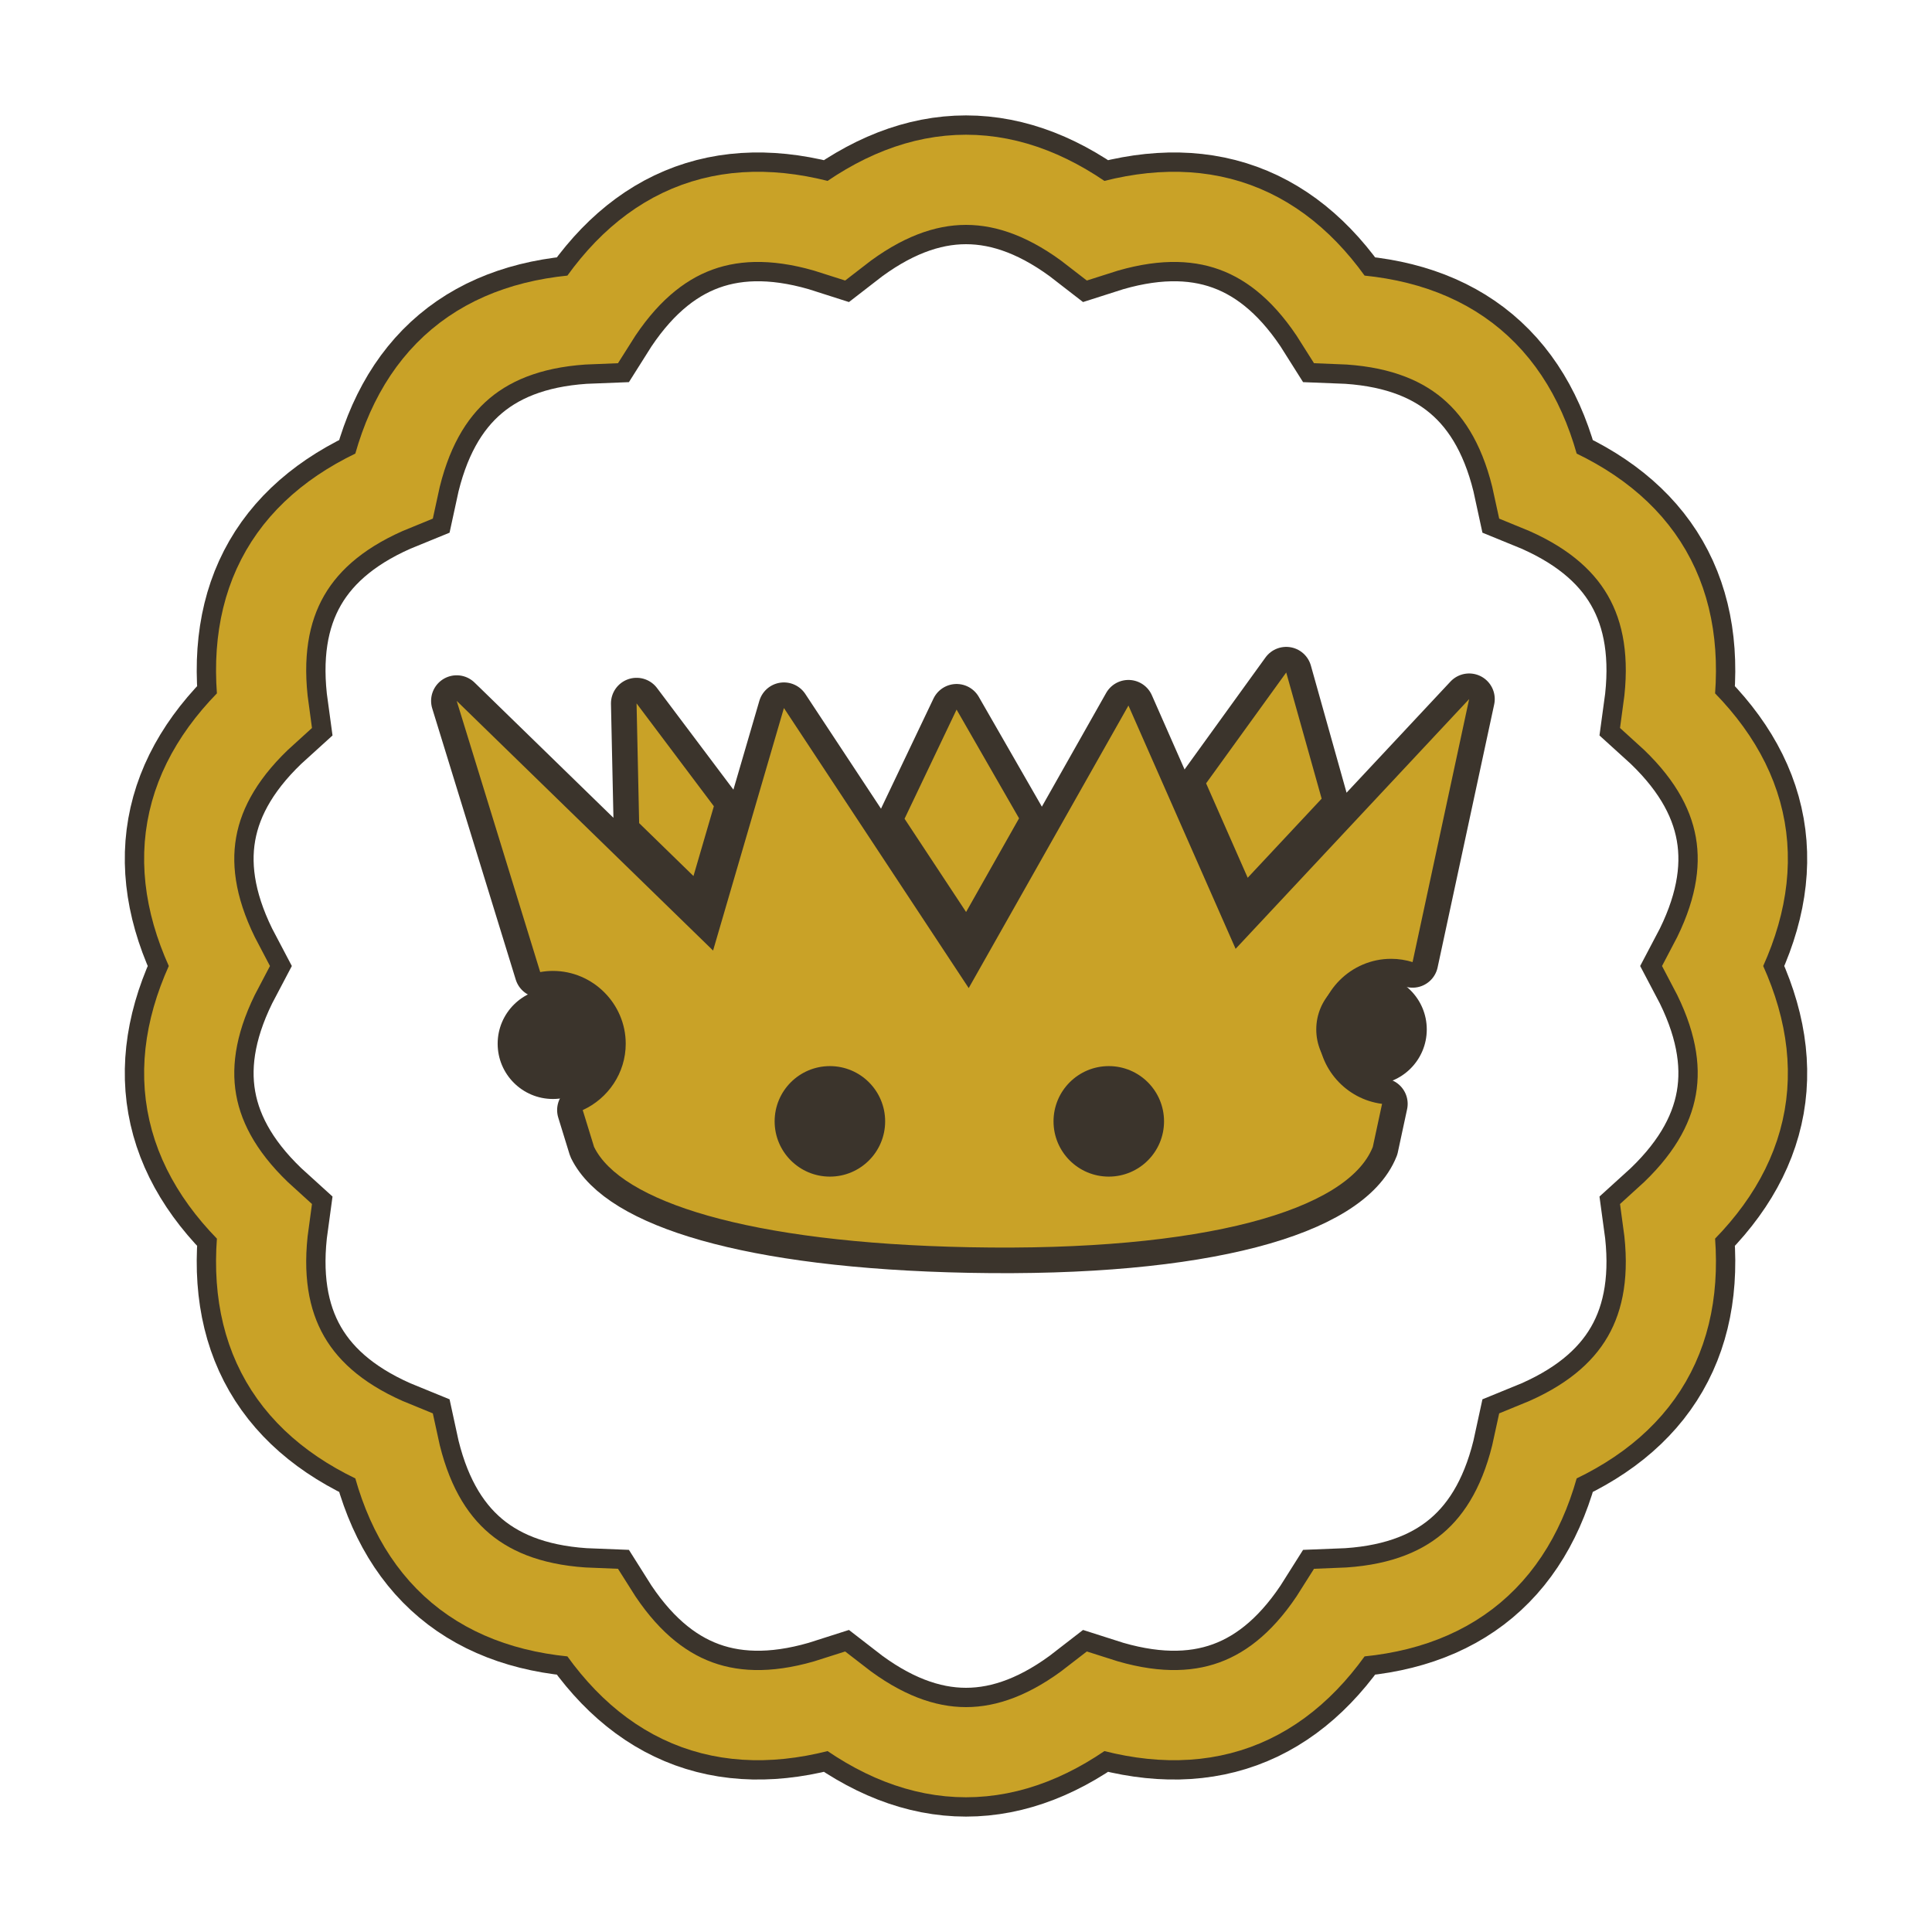
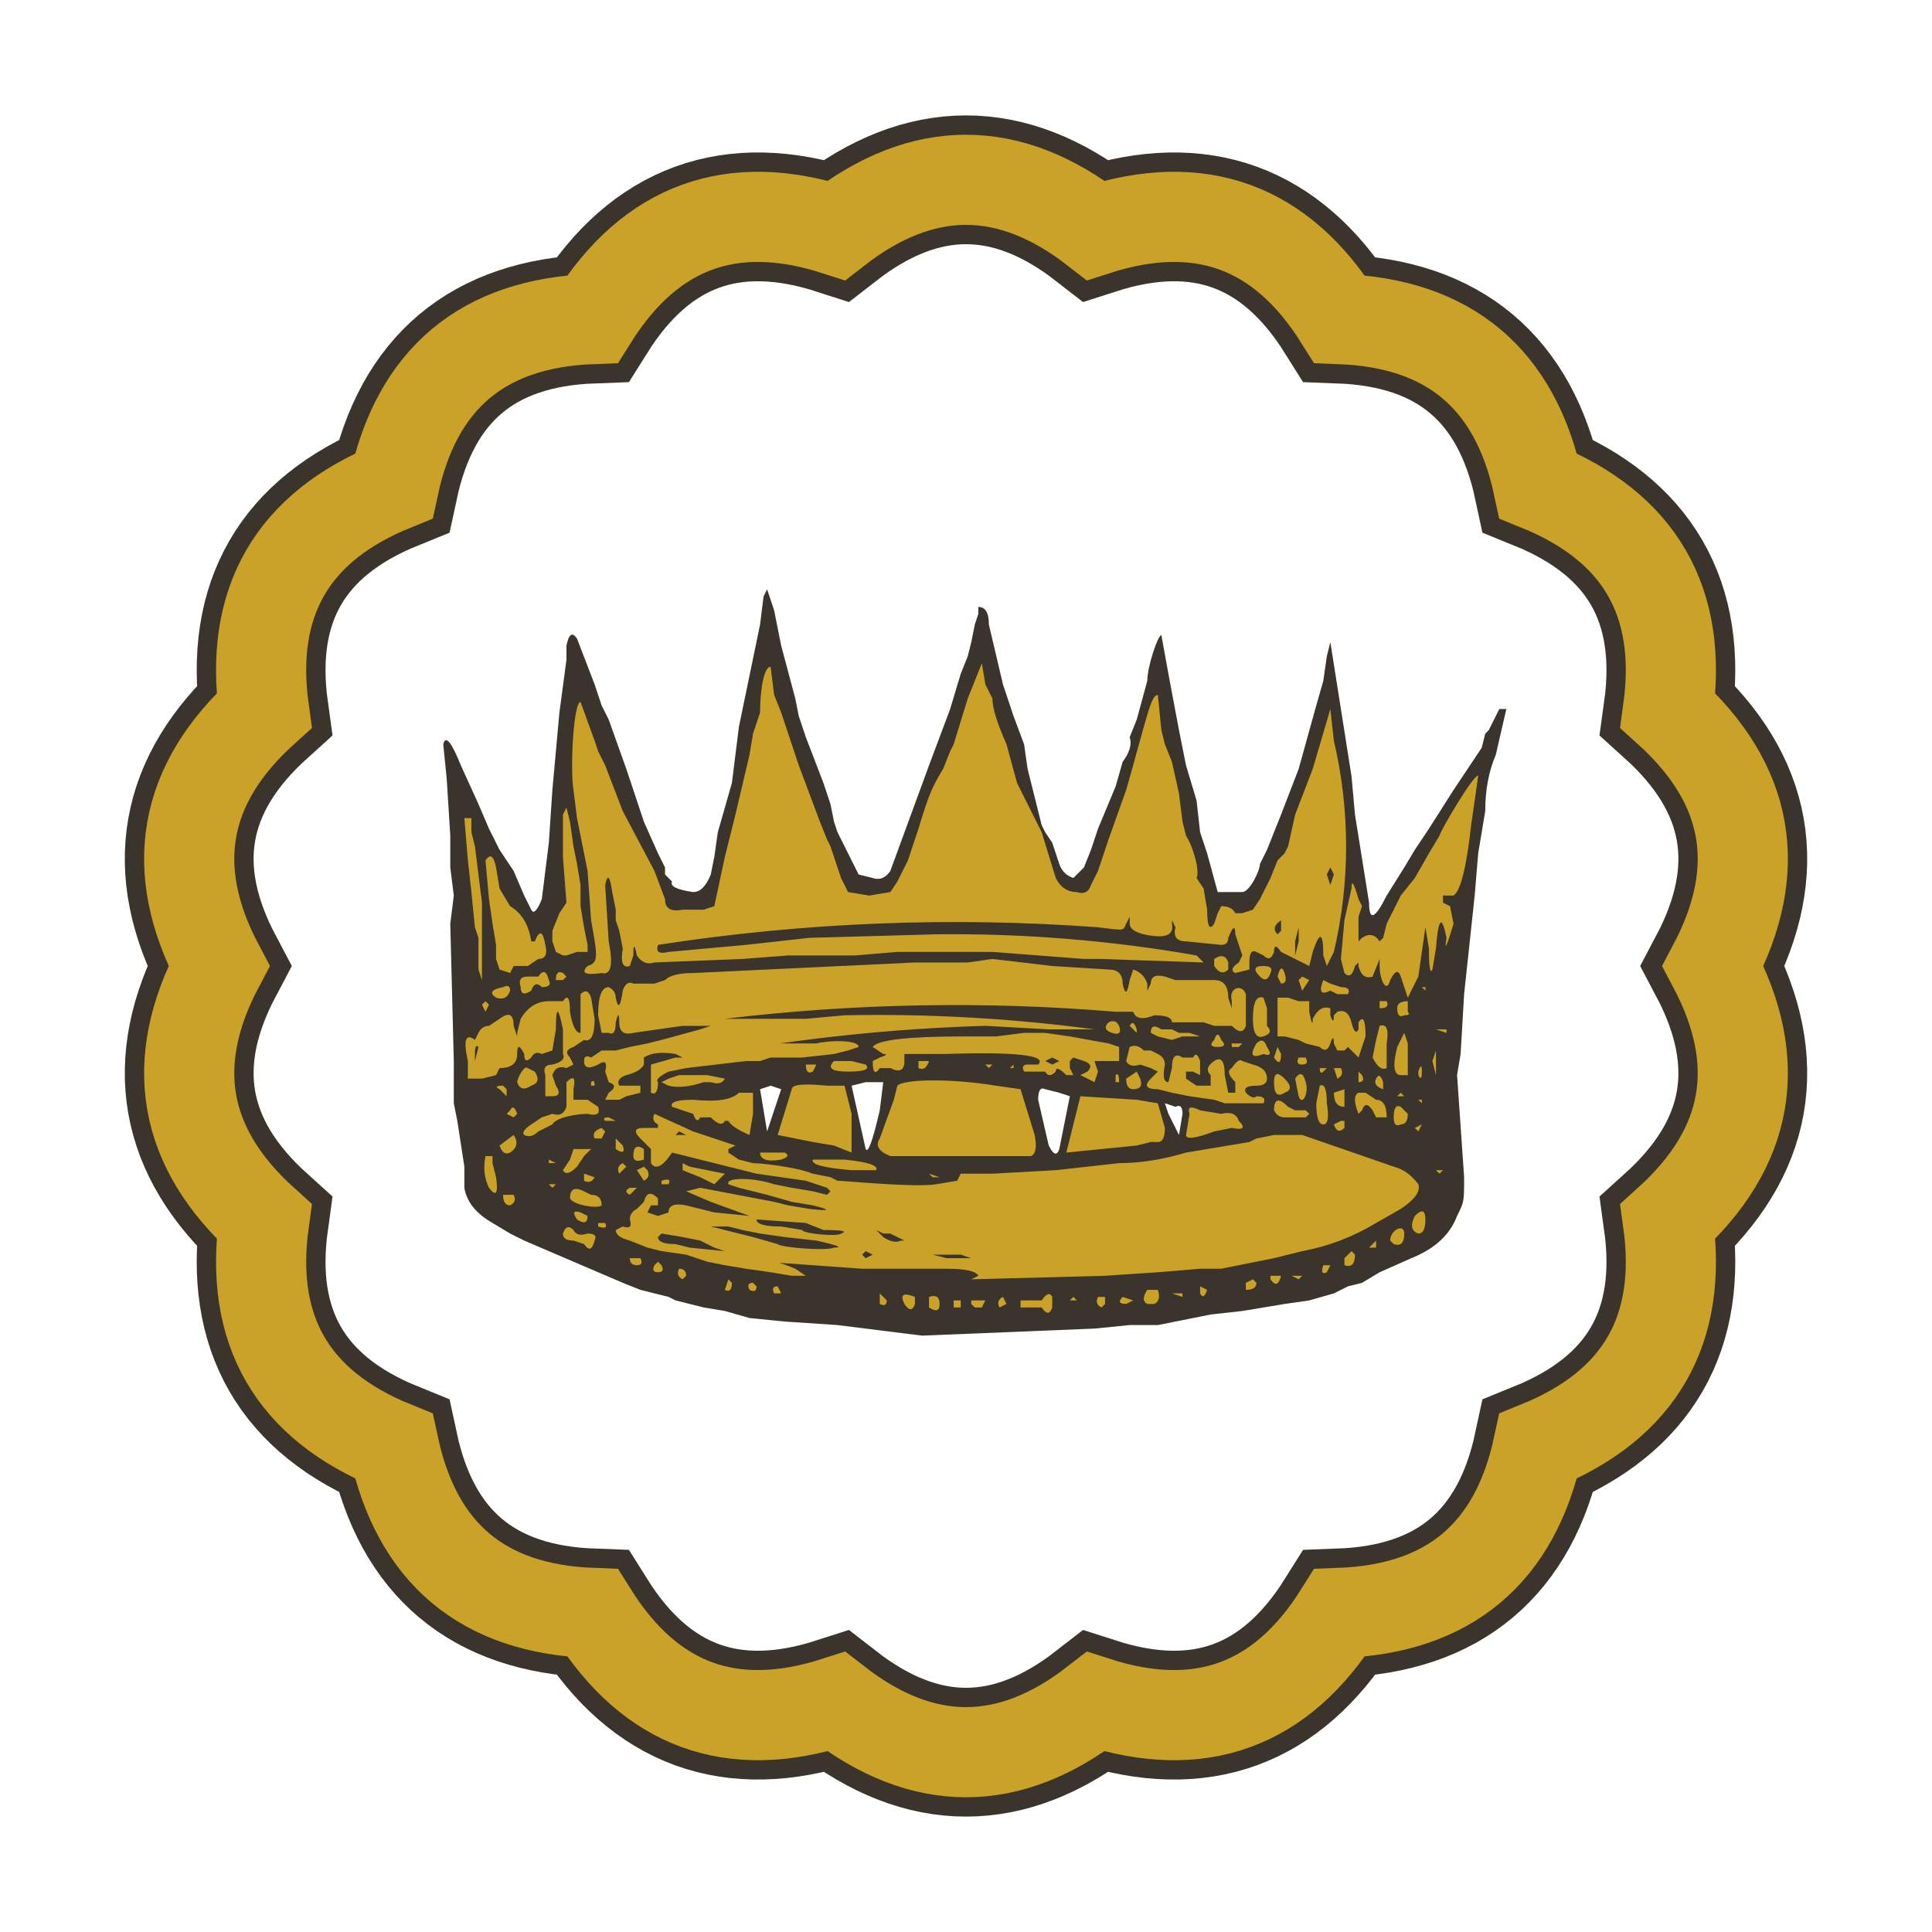
<svg xmlns="http://www.w3.org/2000/svg" width="300" height="300" viewBox="0 0 300 300">
  <path d="M266 150Q277.95 172.56 259 189.67Q262.51 214.96 238.86 224.56Q233.51 249.52 208 250.46Q194.44 272.08 170.14 264.24Q150 279.92 129.86 264.24Q105.56 272.08 92 250.46Q66.49 249.52 61.14 224.56Q37.49 214.96 41 189.67Q22.05 172.56 34 150Q22.05 127.44 41 110.33Q37.49 85.04 61.14 75.44Q66.49 50.48 92 49.54Q105.56 27.92 129.86 35.76Q150 20.08 170.14 35.76Q194.44 27.92 208 49.54Q233.51 50.48 238.86 75.44Q262.51 85.04 259 110.33Q277.95 127.44 266 150z" fill="none" stroke="#3b342c" stroke-width="20" />
  <path d="M266 150Q277.95 172.56 259 189.67Q262.51 214.96 238.86 224.56Q233.51 249.52 208 250.46Q194.44 272.08 170.14 264.24Q150 279.92 129.86 264.24Q105.56 272.08 92 250.46Q66.49 249.52 61.14 224.56Q37.49 214.96 41 189.67Q22.05 172.56 34 150Q22.05 127.44 41 110.33Q37.49 85.04 61.14 75.44Q66.49 50.48 92 49.54Q105.56 27.92 129.86 35.76Q150 20.08 170.14 35.76Q194.44 27.92 208 49.54Q233.51 50.48 238.86 75.44Q262.51 85.04 259 110.33Q277.95 127.44 266 150z" fill="none" stroke="#c9a227" stroke-width="14" />
-   <g transform="translate(65 65) scale(0.33)">
-     <line x1="129.34" y1="215.24" x2="138.57" y2="250.31" stroke="#3b342c" stroke-width="24.09" stroke-linecap="round" />
-     <line x1="257.62" y1="232.17" x2="258.85" y2="267.97" stroke="#3b342c" stroke-width="24.09" stroke-linecap="round" />
-     <line x1="390.13" y1="216.05" x2="384.44" y2="249.5" stroke="#3b342c" stroke-width="24.09" stroke-linecap="round" />
-     <path d="m408.256 119.46-37.7 52.165 19.57 44.426 34.8-37.214-16.67-59.375zm86.074 12.513L384.44 249.498 334.01 135.02l-75.162 132.947-86.948-131.78-33.334 114.122L17.922 132.83l39.3 127.6c1.945-.348 3.94-.54 5.98-.54 18.812 0 34.26 15.452 34.26 34.262 0 13.823-8.346 25.822-20.235 31.22l5.337 17.33c12.425 25.466 71.863 45.152 176.582 47.206 110.805 2.174 178.12-17.54 189.854-47.207h-.002l4.357-20.26c-16.836-2.114-30.02-16.612-30.02-33.986 0-18.81 15.45-34.262 34.263-34.262 3.513 0 6.91.54 10.11 1.54l26.622-123.762zm-391.77 2.04 1.22 56.337 25.56 24.89 9.592-32.842-36.37-48.386zm150.585 2.91-24.483 51.36 28.955 43.885 24.922-44.08-29.395-51.166z" fill="#c9a227" stroke="#3b342c" stroke-width="24.09" stroke-linejoin="round" paint-order="stroke" />
-     <circle cx="63.2" cy="294.15" r="26" fill="#3b342c" />
-     <circle cx="193.53" cy="330.68" r="26" fill="#3b342c" />
-     <circle cx="324.76" cy="330.68" r="26" fill="#3b342c" />
-     <circle cx="448.39" cy="287.43" r="26" fill="#3b342c" />
-   </g>
+   <svg x="65" y="65" width="170" height="170" viewBox="54 72 311 218" fill="#3b342c">
+     <defs>
+       <clipPath id="a">
+         <path d="M54 72h311v218H54Z" />
+       </clipPath>
+     </defs>
+     <g fill="none" stroke="none" stroke-dasharray="none" clip-path="url(#a)">
+       <path fill="#3b342c" d="m152 76-1 8-6 29-1 8-1 8-2 7-2 7-1 7-1 5q-2 5-5 5-7-1-6-3l-2-2v-2l-2-4-4-9-3-9-2-6-5-14-2-4-2-6-5-13q-2-3-3 2v4l-2 15-2 22-1 15-2 16q-2 5-3 3l-2-4-3-7-4-6-3-6-3-7-5-11q-4-10-5-6l1 10 1 16v9l1 8-1 8 1 39v12l1 5 2 13v6q1 6 8 10l5 3 4 2 28 12 5 2 4 1 4 1 2 1 4 1 4 1 6 1 7 2 10 1 15 1 24 3 49-2 10-1h8l15-3 9-1 6-1 6-1 7-1 7-2 4-2 4-1 5-3 9-4q10-4 13-12c2-4 2-4 2-11l-2-29 1-6 1-17 3-28 1-12 2-12q0-9 3-16l3-13h-2l-3 6-1 1-1 4-4 6-4 6-7 11-4 6-3 5-5 8q-5 10-5 2l-4-25-1-11-6-38-1 4-1 7-2 7-5 18-5 13-4 10-2 4c0 2-3 8-5 8h-7l-3-11-2-6-1-9-3-10-2-10-3-16-2-11c-1 0-4 9-4 13l-3 11-2 5q1 3-2 7l-2 7-5 12-2 6-2 5-3 3q-3-1-4-4l-1-3-1-3-2-3-1-2-4-16-1-7-3-8-3-9-4-17q0-5-3-5v2l-1 3-1 5-1 4-2 5-3 10-6 16-11 30q-2 3-5 2l-4-1-6-12-1-3-1-5-2-6-5-13-2-6-1-5-4-15-2-10-2-6zm34 138-1 8q-3 13-4 11l-4-18 4-1zm50 3 3 1-3 15q-1 3-3-1l-3-13q0-4 2-3zm-79-1-4 12-2-12 3-1zm114 7-1 6-1-2-2-4-1-3 3 1q2-1 2 2" />
+       <path fill="#c9a227" d="m215 101 2 4q0 4 4 13l3 11 7 14 4 13q2 4 6 4 3 1 4-2l2-4 3-9 5-14c6-21 7-27 9-27l1 10 1 4 2 5 2 9 1 8 1 4c2 3 4 10 3 12l2 3 1 6q0 7 2 4l1-3 1-2q3 0 4 2h2l3-1 2-3 3-6 2-5 2-2 1-2 2-9 5-13 5-17 1 9a131 131 0 0 1 0 60l-2 4-1-3q0-10-3-1l-1 4-2-1-2-1-4-2q-2-3-2 0-1 3-3 1l-2-1q-2-1-2 3v2l-4 1q-2-1 1-3l1-2-1-3-1-3q0-4-2 1 0 2-2 2l-10-1q-4 0-3-4l-1-2v1q1 5-8 3-4-1-4-3v-2l-1 2c-1 2 0 2-8 1a553 553 0 0 0-125 5q-1 3 3 2l22-2 18-2 36-1a401 401 0 0 1 74 6l2 2-29-1h-5l-26-2h-27l-12 1h-19l-13 1-25 1q-3 1-5-2-1-5-1 0l-1 3q-3 1-2-5l-1-5-1-3v-3l-1-5q-1-7-2-2l1 16q2 10-2 9-7 1-4-2c3-1 3-2 1-13l-1-14-3-15-1-8c-1-6 0-25 2-25l4 11 1 3 2 4 5 13 9 17 3 8q0 4 5 3h6l3-1 3-14 3-12 4-17 1-6 2-6c0-6 1-13 3-13l1 8 2 5 5 15 3 8 3 8 2 5 1 2 1 3 2 6 2 4 6 1 6-1 2-3 3-6 3-9c3-10 4-12 7-17l2-5 1-2 4-13 4-10zm139 33-1 7q-2 18-5 20h-3v2l2 1 1 5q-3 10-2 4-2-10-3 3l-1 6q-1 2-1-6l-1-6v-1 1l-2 14-3 6-2-6q-1-3-3 1c-1 4-3 0-3-4v-2l-2 5q-3 1-4-3v-1l-1 1q-1 4-3 2l-1-4 1-11 2-9q0-4 2 3l1 2-1 3v7l1-1q3-2 5 1l1-1 1-4 4-8 4-5 4-7 3-5c0-1 10-18 11-17z" />
+       <path fill="#c9a227" d="m97 140 1 7 1 5 1 6v6l1 6 1 5v2h-3l-3 1h-1l-2-1-1-3v-3l2-5 2-3-1-13v-12l1-2zm-28-1v4l1 4 1 8 1 8v22l-1-3v-9l-1-3-1-10-1-9-1-12zm7 14 1 6 3 5q5 3 6 10h1q2-5 3 1 1 4-2 4l-3 2h-4l-1 2-3-1-1-3v-4l-1-6-1-7-1-11q2-3 3 2m208 27v2q-2 2-4-1v-2q3-2 4 1m12 3q-1 3-3 1-3-3 1-3 3 0 2 2m-62-2 16 1q4 0 4 4 1 5 2-1l1-3q3 1 4 4v2l1-2q0-3 4-2l3 1h11q4 0 4 5l1 3v-2c-1-4 3-5 4-2v9q-1 3-4 0h-5l-3-1h-9q0-2-5-2-5 2-6-1h-5a549 549 0 0 0-111 2h23l11-1a465 465 0 0 1 71 4h-13l-18-1a523 523 0 0 0-77 8l5-1v-1l9-1h15c4-1 12-1 12 1l-3 1-4 1-9 1h-9l-3 1h-4l-17 2-5 1q-4 2-3 3 0 4-2 3v-8l7-2h2l-2-1q-6-1-9 1v2q-1 2-5 3-3 1-2 3h6v2l-4 1-2 1h-4l1-2q3-2 0-3l-1-3q1-4-2-2-4 2-4-1 0-2 2-1l3-2h4l4-1 5-1 4-1 11-3 3-1h-8l-7 1-7 1q-4 1-4-3t-1 0q0 4-2 3h-2l-1-5q0-8 3-8 2 1 2 3 1 5 2-2 1-3 3-2h6l3-1q2-2 8-2l63-3h15l7-1zm66 2q1 3-1 3l-1-2q1-4 2-1m7 2-2 3-1-3 1-1zm6 1 3 1q3 0 2 2h-3l-2-1q-4 2-2-3zm27 2-1-1h1zm-17 2-1-1zm-227-6-1 1h-2q0-3 2-2zm205 6 3 1h3v3q1 5 1 2 2-4 5-3v2q1 3 1 0l1-1q3-1 4 3t2 2v-2q2-3 2 4l-2 6-2-2-1-1-1 1h-2l-1-2q0-3-1 0t-3 1l-4-1-2-1-4-1h-2v-11zm28 1q1 2-2 2v-2zm-238-6q1 2-2 2-2-2-3 1-3 2-3-1-1-3 2-3h3q2-3 3 1m204 8v5q2 2-1 3t-3-5q0-7 3-6zm40-1v2q1 1-1 1-2 1-2-2 0-2 3-2zm5 4v-2q0-1 0 0zm-260-8q-1 3-4 2-3-2 2-3 2-1 2 1" />
+       <path fill="#c9a227" d="m103 190 1 6q0 7-3 6l-3 2q-3 1-1 3l1 2-2 1q-3-1-4 2l1 3q2 3-1 3h-2v-6q-1-3 2-3 4-1 3-3v-7q-2-10-2 0l-1 6-3 1q-2-1-3 1-2 2-2-1-2-4-2 0t-5 4l-1 2-4 1h-4v-5q-2-9 2-6l1-2q1-2 3-2l3-2q4-3 4 2l1 3v-1l1-4q3-5 8-5h4q2-3 2 3 1 6 3 6v-11q2-2 3 1m243 9v1l-3-1zm-17 4v7q-2 1-4-3l1-5 1-4q3-1 2 5m-76-5q1 3-2 2t-1-3q2-1 3 1m-179-6-1 2-1-2 1-1zm184 7v1l-2-2q1-2 2 1m77 4v9h-2q-3 0-1-8l2-4zm-67-4 2 1h3l3 1h-5l-3 1-4-1-2-1q0-3 3-1zm14 3q2 2-1 2t-1-2q1-3 2 0m-43-1 11 2 3 1v4h-7l1 3-1 3-2-1-2-1 2-1q2-2-1-3l-3-1-1 1v2l1 2h-2q-3-3-3-1-2 2-3 0h-6q-1-2 1-2h3q4-4-27-3h-11v2q0 4-4 2h-3q-2 3-2-2l2-1q3-1 1-1l-3-2q2-3 26-3h9l8-1h6zm49 2-1 1h-2v-1zm7 1q2 3-1 2-5 2-2-3 2-2 3 1m48 8-1-4 1-3zm-44-6q0 4-2 1l1-3z" />
+       <path fill="#c9a227" d="M260 205h2l2 1q2 1 2 3-1 5 1 5l1-4q0-5 3-3h3q1-2 2 1v4l-2-1h-2v2l3 2h4v-3q-2-2 1-4t3 4l1 5h2v-3q-3-3-1-4 2-3 3-2l3 1q4 1 4 4 0 2-3 2-4 0-3 2 2 2 3 1 3 0 2 2h-11l-3-1-7-1-5-1-4-1q-5 0-2-3l2-2-2-1-3-1q-3 1-4-1l1-4q2-1 4 1m46 2q1 2-1 2t-1-2zm33 4q0 3-1 1v-1q1-3 1 0m-27-1-1 1q-1 1-1-1zm4 0q1 2-1 3l-1-3zm6 2q1 2-1 2v-3zm-123-4q-1 3-3 2v-2zm-18 1q2 2-5 2t-4-3h5zm29 0-1-1zm7 0-1 1-1-1zm6 1h-1l1-1zm77 3q3 3 0 4-3 2-3-3 0-4 3-1m6 1c1 3-1 7-2 4l-1-5q2-3 3 1m22 0v2q-3-1-2-3t2 1m-161-5-1 2q-2 1-2-2z" />
+       <path fill="#c9a227" d="M259 213q1 3-2 3-2 0-2-3l3-2zm-7 1v2zv-2q1-1 1 2m59 6q1 6-1 6t-2-6l1-5q2-1 2 5m-158-9-1-1zm163 5v5q-3 0-3-4zm6 1 3 2q3 0 3 5h-3l-1-2q-2-3-3 0l-1 1q-2-5 0-6zm11 1h-2l1-1zm-247-7q2 3-1 4-3 2-4-1c0-1 2-5 3-4zm54 2q-1 2-4 1h-2q-6 2-10 1l-2-1 2-1 3-1h8zm77 2 7 1 4 13q1 5-1 6h-40q-5-2-3-5l4-11 1-4c2-2 16-2 28 0m121 5-1-1h1zm-162 3v11l-5-2-6-1-10-2 4-13q0-2 10-1h5zm81-4 6 1 2 7q0 4-2 4h-2l-4 1-20 2 4-16zm43 2 2 1h3l1 1-1 1h-6q-2 0-3-2 0-5 4-1m-203-5v3h4l3 2q1 3-3 2c-3 0-9 1-10 3l-2 1-2 1q-2 2-4 1-1-1 2-3l3-2 3-1q3 1 4-2v-7q3-3 2 2m6-1h-1v-1q1-1 1 1m231 8q0 3-2 3-2 1-2-2 0-4 2-3zm-186 0-1 6s-5-2-6-4h-1q-1 2-4-1h-3q-1 2-2-1l-3-1-3-1q-1-2 6-2 10 1 13-2h4zm133 0q4-1 5 2 3 3-2 2l-5 1q-8 3-8 1l1-6q-1-3 3-1zm-203-7v2l-2-2q-2-1 1-1zm238 9v2q-2 2-3-1l2-1zm22 1-1 2-1-1zm-17 2q1-1 0 0" />
+       <path fill="#c9a227" d="m305 229 26 9q4 1 7 5 1 3-5 7l-7 4q-10 6-21 8l-8 2-15 3h-6l-12 1-15 1-38 1 2-1q-1-2-9-2h-24l-28-2q2-1 9 2l3 2h-4l-6-1-7-1-6-1-5-1-6-2-7-1-4-1-5-2q-4-1-4-3l2-1q3 1 2-2 0-2 2-3l2-2q1-4 4-1v2h-2l-1 2 3 1 3-1q0-3 5-2l4 1 4 1 10 1-11-4-7-3 4-1 21 4 4 1 6 1q9 1 1-1l-6-1-7-2-4-1-4-1-3-1c-1-2 7-2 13 0l5 1 6 1 4 1 1-1-1-1-6-2-7-1-7-1-20-5-4-1q-4 6-6 3v-4l-1-1-2-2q-3-3 1-3h4v-1q-2-1-1-3l11 5 3 1 6 2 3 1-2 1v1l3 2 4 1c2 0 12 1 17 3l5 1 2 1c2 0 22 2 28 1l6-1 1-2h9l18-1 9-1 9-1q9 0 19-3l18-3 2-1 5-1zm-223-6-1 1-2-1 1-1q1-2 2 1m28 2h-3q-1-1 1-1zm-3 3-1 2h-2q-1-2 2-3zm-26 1q2 3-1 5-2 1-3-2z" />
+       <path fill="#c9a227" d="M112 232q1 3-2 1v-3zm233 7-1 1-1-1zm-242-6-2 2-2 3q-3 3-4 1l2-3 1-3zm15 0v3q-3 1-3-1 0-4 3-2m40 1q2 1-1 2-6 1-6-2zm17 2q10 1 9 3h-7q-12-1-11-3zm-100-1v2l1 4q1 7-2 3-2-4-1-9zm18 2h-2v-1zm14 0h-1zm29 2 5 1-3 3-4-2-5-2v-2l2 1zm66 2h-2l-1-1zm-89-3-2 2q-1-2 1-3zm81 2h-1q-1 0 0 0zm-75-1q1 2-1 3l-2-3 2-1zm-15 2q-1 2-3 1v-2zm21 2h-2v-1q3-1 2 1m215 10q0 4-2 4-3-1-1-5 3-3 3 1M93 243l-1 1-1-1zm23 1-2 2q-2-1 0-2zm-15 1 2 1q3 0 3 3c-1 1-8 0-9-2q0-4 4-2m-20 1q1 2-1 3-2 0-2-3zm253 11q0 4-3 3l-1-1c0-3 4-5 4-2m-239-7v-1zm16 0h-2zm-9 2q0 3-3 1-2-3 1-2zm224 9h-2l2-2zm-219-7q1 2-2 1v-1zm213 9q0 4-3 3v-2l2-2zm-222-7q1 2 4 1 3 0 2 2-1 4-3 1l-3-1q-3 0-3-2 1-3 3-1m215 10-1 2q-2 1-1-2zm-204-4-1-1zm190 7q-1 4-3 1v-1zm6 0-1 1-2-1zm-188-5q1 2-1 2t-2-2zm175 7q0 2-3 2v-2l2-1zm-169-5q1 2-1 2t-1-2l1-1zm7 3-1 1q-2-1-1-3 2 0 2 2m148 4q-1 3-2 1v-2zm6 0q-1 0 0 0m-111-4h-2zm91 4q1 3-1 4h-2q-2-1 0-4zm7 1v1l-3-1zm-128-3q0 3-2 2l1-3zm7 1q0 2-2 1-1-2 1-2zm99 3v2l-1 1q-2-1-1-3zm8 1-2 1q-3 0-1-2zm-23-1v3q-1 3-3 0h-6v-2h6q2-3 3-1m-77-1h-2q-1-2 1-2zm84 2h-2l1-1zm-54 0q0 2-2 1v-3zm8-1v2q-1 3-3 0-2-4 3-2m7 2q0 3-3 1v-3q3-1 3 2m13-1-1 2h-2l-1-1v-1zm6 1-2 1q-1-2 1-3zm-13-1v2h-2v-2zm-30 0" />
+       <path fill="#3b342c" d="m312 155 1 3 1-3-1-2zm-12 4v1zm-1 9q-3 2-1 4l1-1zm4 6v4l1-4v-4zm-223-1v2-3zm-10 33v2l1-4q-1-1-1 2m162 2 2 1 2-1-2-1zm-105 21h3l-2-1zm49 17h12zm21 1 1-1zm-23 5 18 1h5-5zm-24 1q0 2 7 2l6 1c0 1 10 2 11 1q3-1-5-1l-5-2zm-13 2 12 3 7 2c1 1 14 2 16 1q4 0-5-2l-9-1-7-1-5-1-4-1zm49 3q3 2 5 1h1l-2-1-2-1h-2l-2-1zm10 1h1q1 0 0 0zm-74-1q0 2 5 2l4 1 10 1-3-1-4-2-5-1-6-1zm81 5h-3l4 1h7l-3-1zm-23 0 1 1 2-1-2-1zm9 0q-1 0 0 0m6 0h1zq-1 0 0 0" />
+     </g>
+   </svg>
</svg>
